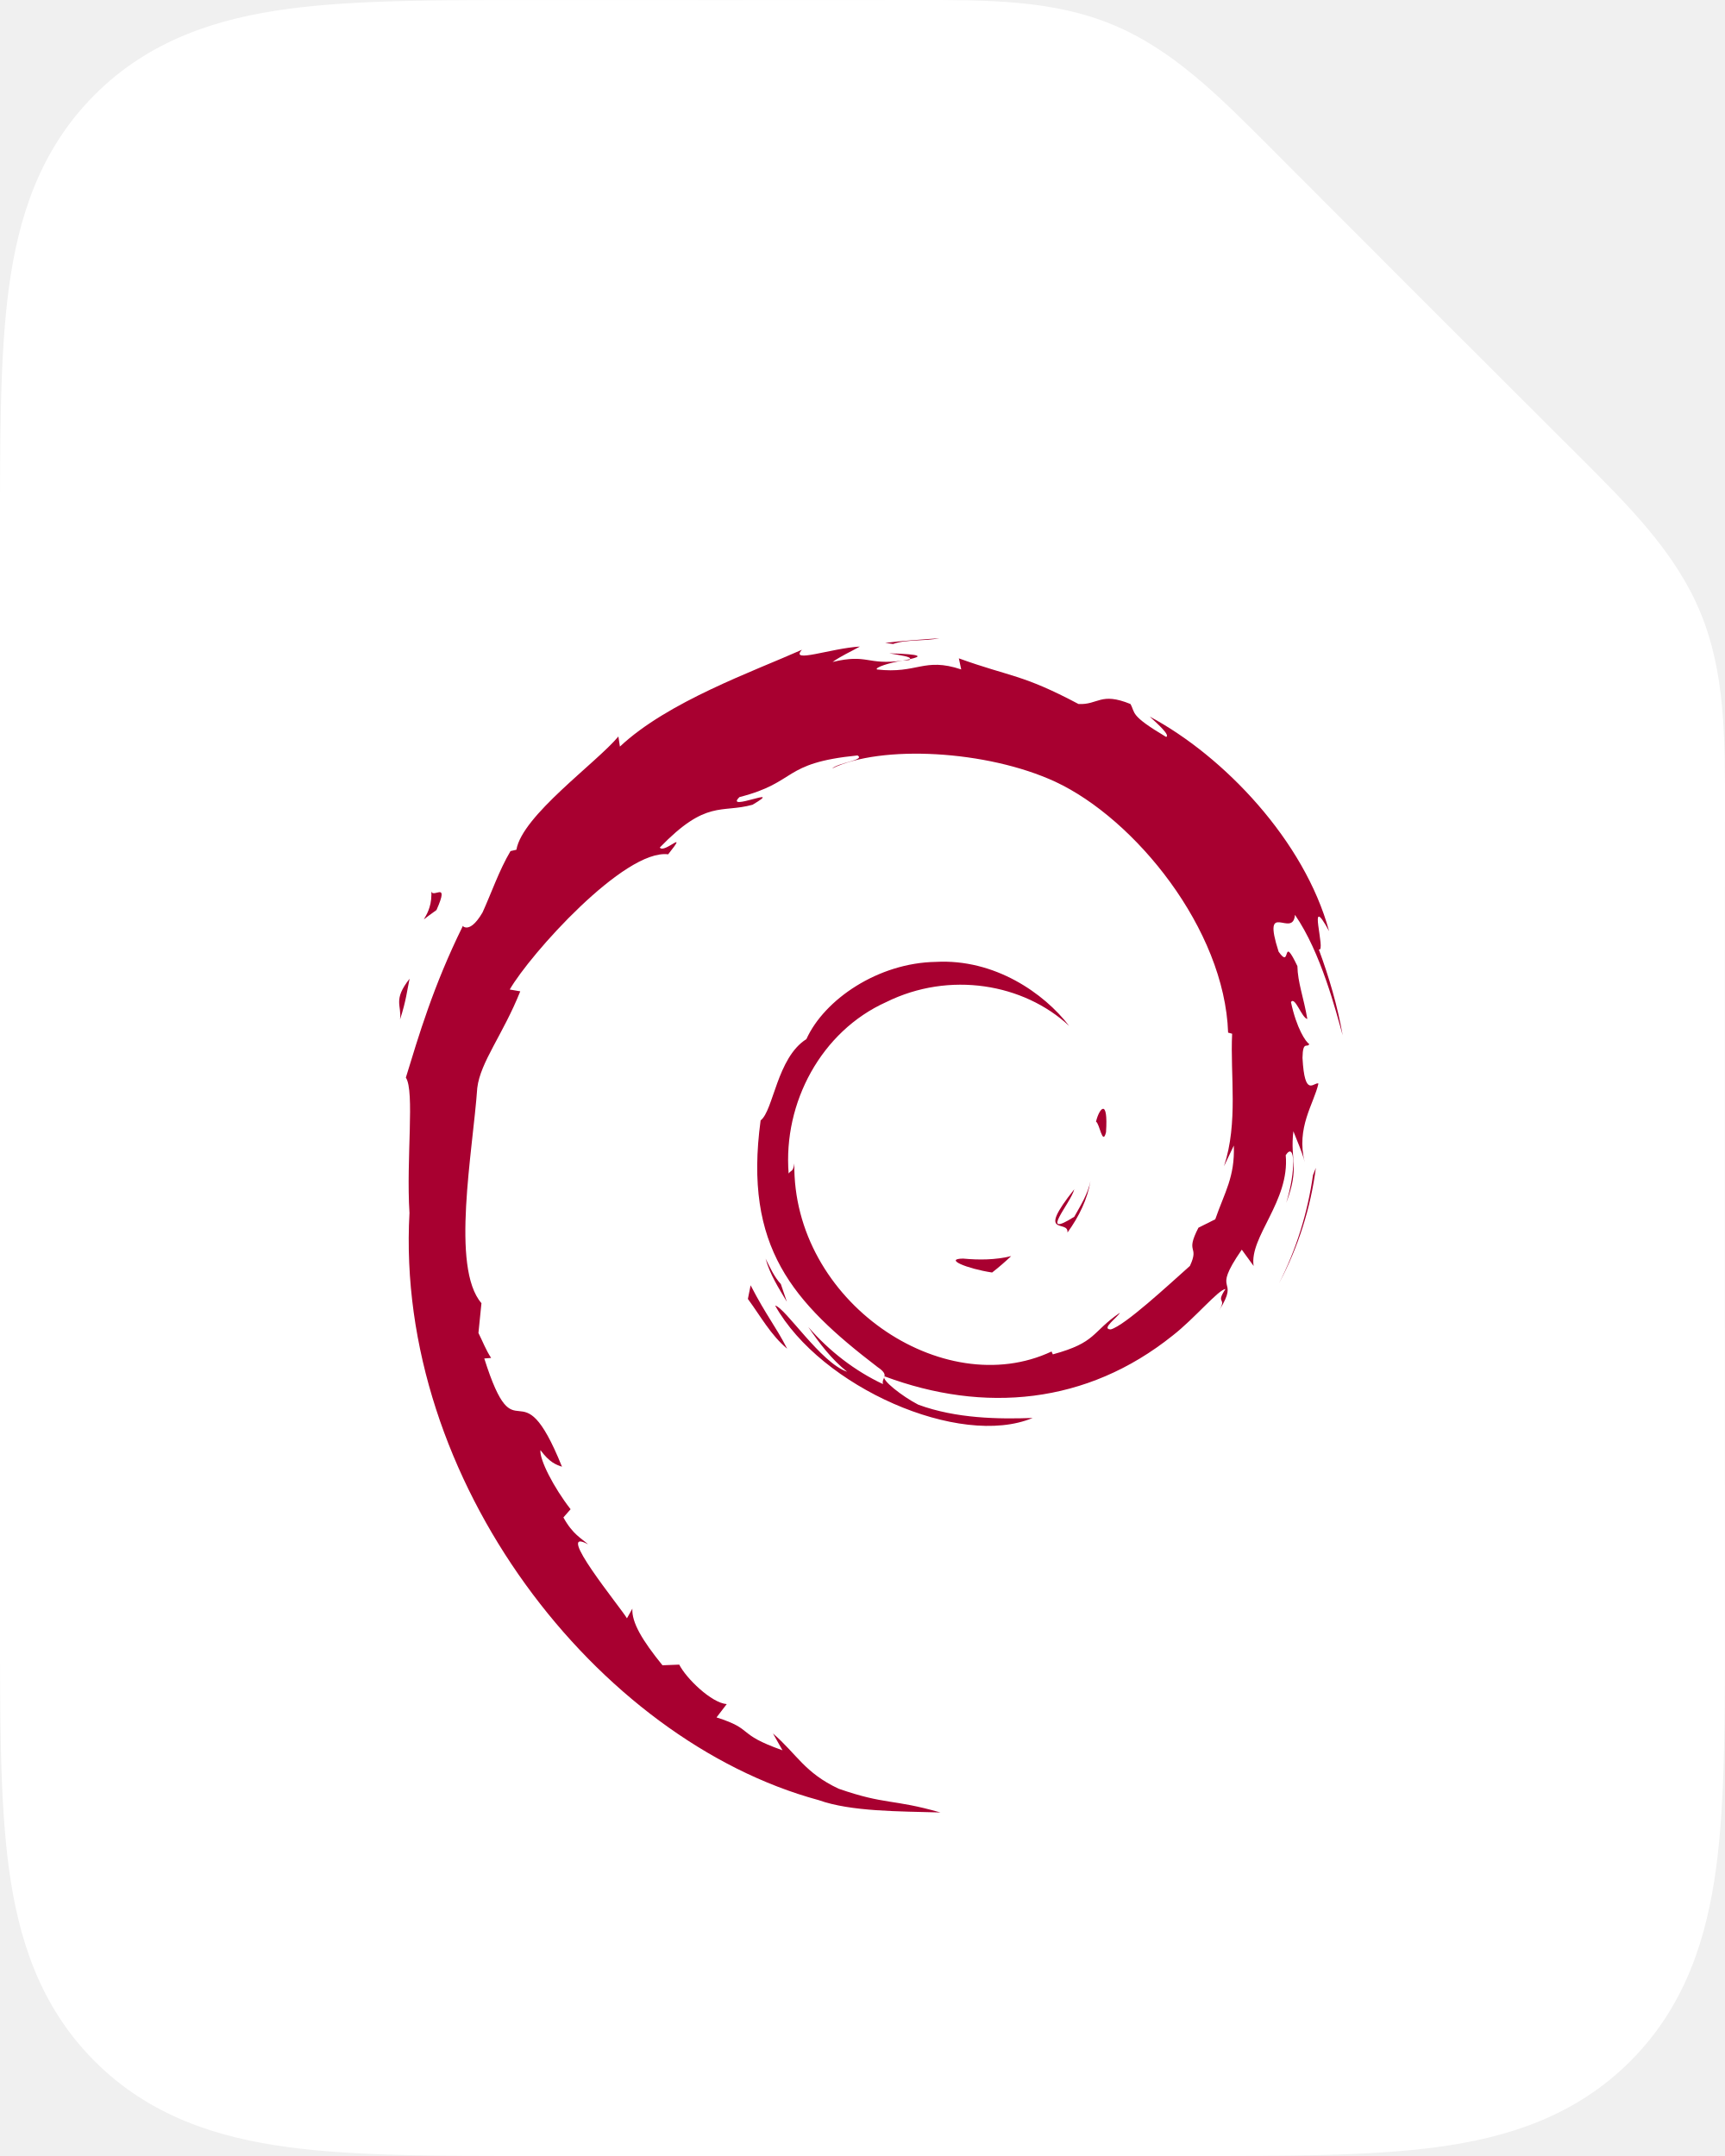
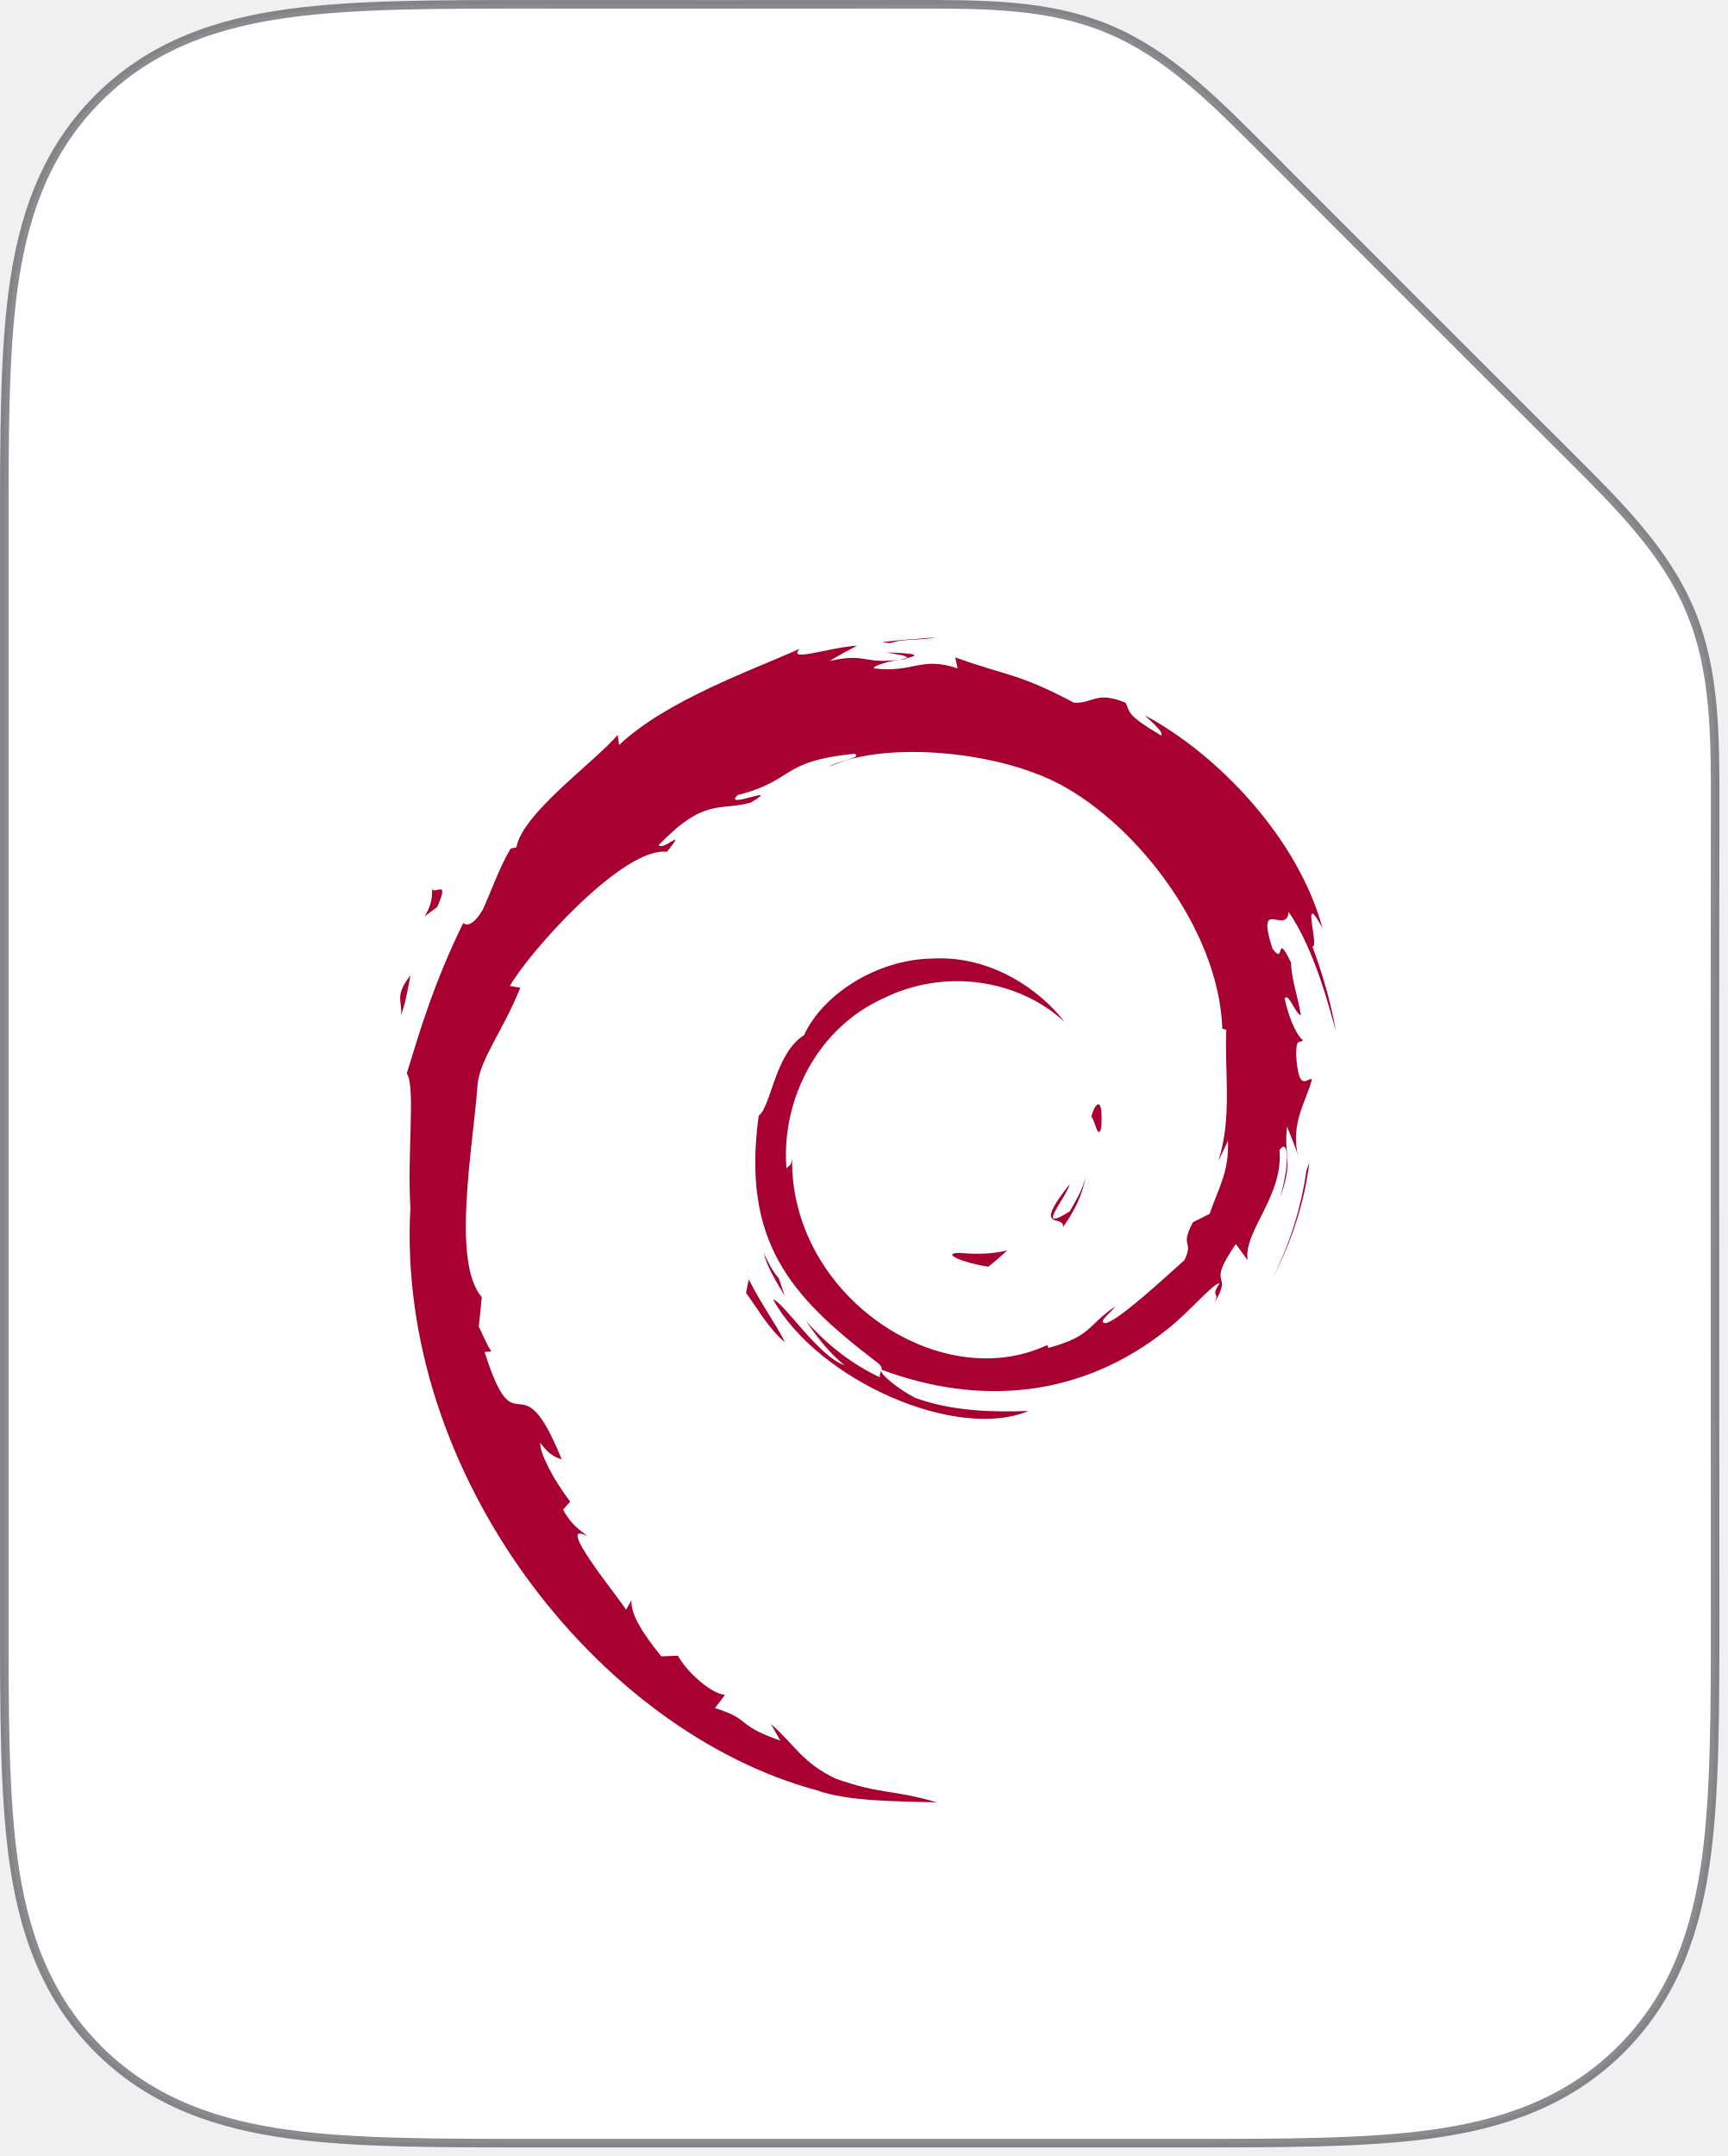
- <svg xmlns="http://www.w3.org/2000/svg" width="100" height="125" viewBox="0 0 100 125" fill="none">
-   <path fillRule="evenodd" clipRule="evenodd" d="M53.011 0.001C57.254 -0.006 61.019 -0.011 64.496 1.429C67.974 2.869 70.632 5.536 73.628 8.54C79.562 14.493 85.507 20.438 91.46 26.372C94.464 29.368 97.131 32.026 98.571 35.504C100.011 38.981 100.006 42.746 99.999 46.989C99.975 62.713 99.998 78.437 99.998 94.162C99.999 99.702 99.999 104.476 99.485 108.299C98.934 112.395 97.692 116.323 94.507 119.508C91.321 122.693 87.394 123.935 83.297 124.486C79.474 125 74.701 125 69.16 125H30.838C25.298 125 20.524 125 16.701 124.486C12.604 123.935 8.677 122.693 5.492 119.508C2.306 116.323 1.064 112.395 0.513 108.299C-0.001 104.476 -0 99.702 1.52505e-05 94.162L3.31315e-05 31.251C3.31315e-05 31.114 2.56811e-05 30.976 1.82306e-05 30.84C-0 25.299 -0.001 20.526 0.513 16.703C1.064 12.606 2.306 8.679 5.492 5.493C8.677 2.308 12.604 1.066 16.701 0.515C20.524 0.001 25.298 0.001 30.838 0.002C38.229 0.002 45.62 0.012 53.011 0.001Z" fill="white" />
-   <g clipPath="url(#clip0_410_3731)">
-     <path d="M55.828 72.97C54.699 72.986 56.041 73.552 57.514 73.778C57.897 73.479 58.266 73.161 58.618 72.826C57.701 73.051 56.768 73.056 55.828 72.97ZM61.882 71.461C62.554 70.534 63.044 69.519 63.217 68.469C63.066 69.217 62.66 69.863 62.277 70.545C60.169 71.873 62.079 69.757 62.276 68.952C60.009 71.806 61.965 70.664 61.882 71.461M64.117 65.645C64.254 63.614 63.718 64.256 63.537 65.031C63.748 65.141 63.914 66.463 64.117 65.645ZM51.55 37.878C52.152 37.986 52.85 38.069 52.752 38.213C53.411 38.068 53.56 37.935 51.55 37.878ZM52.752 38.213L52.327 38.301L52.723 38.266L52.752 38.213Z" fill="#A80030" />
-     <path d="M71.526 66.416C71.593 68.24 70.992 69.125 70.45 70.692L69.475 71.179C68.677 72.728 69.553 72.163 68.981 73.395C67.736 74.503 65.201 76.861 64.391 77.076C63.798 77.063 64.792 76.377 64.922 76.109C63.254 77.254 63.584 77.827 61.034 78.523L60.959 78.357C54.67 81.316 45.934 75.453 46.048 67.452C45.981 67.96 45.857 67.833 45.718 68.038C45.394 63.922 47.619 59.787 51.373 58.099C55.044 56.282 59.348 57.028 61.978 59.479C60.533 57.586 57.658 55.581 54.25 55.768C50.913 55.821 47.79 57.943 46.748 60.245C45.038 61.322 44.839 64.395 44.094 64.958C43.092 72.326 45.98 75.51 50.866 79.254C51.635 79.773 51.083 79.852 51.187 80.246C49.563 79.486 48.077 78.338 46.855 76.933C47.503 77.883 48.203 78.806 49.108 79.531C47.577 79.012 45.532 75.822 44.935 75.692C47.574 80.416 55.64 83.977 59.864 82.21C57.91 82.282 55.427 82.25 53.231 81.439C52.309 80.964 51.054 79.981 51.278 79.797C57.043 81.95 62.997 81.428 67.985 77.429C69.254 76.441 70.64 74.76 71.041 74.737C70.437 75.644 71.144 75.173 70.68 75.974C71.945 73.935 70.131 75.144 71.987 72.453L72.673 73.397C72.418 71.705 74.775 69.649 74.535 66.972C75.076 66.154 75.139 67.853 74.565 69.737C75.361 67.647 74.775 67.311 74.979 65.588C75.2 66.167 75.49 66.783 75.639 67.394C75.12 65.375 76.171 63.994 76.431 62.821C76.175 62.707 75.631 63.714 75.507 61.329C75.525 60.293 75.795 60.786 75.899 60.531C75.696 60.414 75.162 59.62 74.838 58.097C75.073 57.739 75.466 59.025 75.787 59.077C75.581 57.866 75.226 56.943 75.212 56.014C74.276 54.059 74.881 56.274 74.122 55.175C73.126 52.069 74.948 54.454 75.071 53.042C76.58 55.229 77.441 58.618 77.836 60.022C77.534 58.31 77.047 56.652 76.453 55.048C76.911 55.241 75.715 51.527 77.049 53.987C75.623 48.743 70.95 43.844 66.65 41.545C67.176 42.026 67.84 42.631 67.602 42.726C65.463 41.453 65.839 41.354 65.533 40.816C63.791 40.107 63.677 40.873 62.523 40.817C59.239 39.075 58.607 39.261 55.585 38.17L55.723 38.812C53.547 38.087 53.188 39.087 50.837 38.814C50.694 38.702 51.59 38.41 52.328 38.303C50.225 38.58 50.324 37.888 48.266 38.379C48.773 38.023 49.309 37.788 49.85 37.485C48.135 37.59 45.756 38.483 46.49 37.67C43.693 38.919 38.725 40.671 35.937 43.285L35.849 42.699C34.571 44.233 30.278 47.279 29.936 49.266L29.594 49.345C28.929 50.471 28.499 51.747 27.972 52.905C27.102 54.386 26.698 53.475 26.821 53.707C25.111 57.175 24.262 60.088 23.528 62.477C24.051 63.259 23.54 67.183 23.738 70.323C22.879 85.832 34.623 100.89 47.459 104.367C49.34 105.04 52.138 105.014 54.518 105.083C51.71 104.28 51.347 104.657 48.612 103.704C46.639 102.774 46.207 101.714 44.809 100.501L45.362 101.478C42.621 100.508 43.768 100.278 41.538 99.572L42.129 98.8C41.241 98.733 39.776 97.303 39.376 96.511L38.404 96.549C37.236 95.109 36.614 94.07 36.659 93.266L36.345 93.825C35.989 93.215 32.049 88.422 34.093 89.538C33.714 89.191 33.209 88.973 32.661 87.978L33.078 87.502C32.094 86.237 31.267 84.615 31.33 84.074C31.855 84.783 32.219 84.915 32.579 85.037C30.095 78.873 29.956 84.697 28.074 78.762L28.472 78.73C28.167 78.271 27.982 77.772 27.736 77.282L27.91 75.555C26.121 73.488 27.409 66.763 27.668 63.075C27.846 61.575 29.16 59.978 30.16 57.475L29.551 57.37C30.715 55.34 36.197 49.216 38.735 49.531C39.965 47.986 38.491 49.526 38.251 49.136C40.952 46.341 41.801 47.161 43.625 46.658C45.591 45.492 41.937 47.114 42.869 46.213C46.268 45.345 45.278 44.24 49.712 43.799C50.18 44.065 48.627 44.21 48.237 44.555C51.069 43.17 57.198 43.485 61.18 45.325C65.8 47.483 70.99 53.865 71.195 59.87L71.428 59.933C71.31 62.32 71.793 65.08 70.956 67.616L71.526 66.416Z" fill="#A80030" />
-     <path d="M43.514 74.519L43.356 75.31C44.097 76.317 44.685 77.408 45.632 78.195C44.951 76.865 44.445 76.316 43.514 74.519ZM45.267 74.45C44.874 74.016 44.642 73.494 44.382 72.973C44.631 73.888 45.14 74.674 45.614 75.473L45.267 74.45ZM76.282 67.709L76.116 68.124C75.812 70.283 75.156 72.418 74.15 74.398C75.262 72.309 75.981 70.024 76.282 67.709ZM51.773 37.337C52.535 37.058 53.648 37.184 54.457 37C53.402 37.089 52.353 37.141 51.316 37.275L51.773 37.337ZM24.994 51.577C25.17 53.204 23.77 53.835 25.304 52.762C26.127 50.91 24.983 52.251 24.994 51.577ZM23.191 59.107C23.545 58.023 23.609 57.371 23.744 56.743C22.767 57.992 23.294 58.258 23.191 59.107Z" fill="#A80030" />
+ <svg xmlns="http://www.w3.org/2000/svg" width="101" height="126" viewBox="0 0 101 126" fill="none">
+   <path fill-rule="evenodd" clip-rule="evenodd" d="M53.261 0.251C57.504 0.244 61.269 0.239 64.746 1.679C68.224 3.119 70.882 5.786 73.878 8.79C79.812 14.743 85.757 20.688 91.71 26.622C94.714 29.618 97.381 32.276 98.821 35.754C100.261 39.231 100.256 42.996 100.249 47.239C100.225 62.963 100.248 78.687 100.248 94.412C100.249 99.952 100.249 104.726 99.735 108.549C99.184 112.645 97.942 116.573 94.757 119.758C91.571 122.943 87.644 124.185 83.547 124.736C79.724 125.25 74.951 125.25 69.41 125.25H31.088C25.548 125.25 20.774 125.25 16.951 124.736C12.854 124.185 8.927 122.943 5.742 119.758C2.556 116.573 1.314 112.645 0.763 108.549C0.249 104.726 0.25 99.952 0.25 94.412L0.25 31.501C0.25 31.364 0.25 31.226 0.25 31.09C0.25 25.549 0.249 20.776 0.763 16.953C1.314 12.856 2.556 8.929 5.742 5.743C8.927 2.558 12.854 1.316 16.951 0.765C20.774 0.251 25.548 0.251 31.088 0.252C38.479 0.252 45.87 0.262 53.261 0.251Z" fill="white" stroke="#17181F" stroke-opacity="0.5" stroke-width="0.5" stroke-linejoin="round" />
+   <g clip-path="url(#clip0_410_3731)">
+     <path d="M56.078 73.22C54.949 73.236 56.291 73.802 57.764 74.028C58.147 73.729 58.516 73.411 58.868 73.076C57.951 73.301 57.018 73.306 56.078 73.22ZM62.132 71.711C62.804 70.784 63.294 69.769 63.467 68.719C63.316 69.467 62.91 70.113 62.527 70.795C60.419 72.123 62.329 70.007 62.526 69.202C60.259 72.056 62.215 70.914 62.132 71.711M64.367 65.895C64.504 63.864 63.968 64.506 63.787 65.281C63.998 65.391 64.164 66.713 64.367 65.895ZM51.8 38.128C52.402 38.236 53.1 38.319 53.002 38.463C53.661 38.318 53.81 38.185 51.8 38.128ZM53.002 38.463L52.577 38.551L52.973 38.516L53.002 38.463Z" fill="#A80030" />
+     <path d="M71.776 66.666C71.843 68.49 71.242 69.375 70.7 70.942L69.725 71.429C68.927 72.978 69.803 72.413 69.231 73.645C67.986 74.753 65.451 77.111 64.641 77.326C64.048 77.313 65.042 76.627 65.172 76.359C63.504 77.504 63.834 78.077 61.284 78.773L61.209 78.607C54.92 81.566 46.184 75.703 46.298 67.702C46.231 68.21 46.107 68.083 45.968 68.288C45.644 64.172 47.869 60.037 51.623 58.349C55.294 56.532 59.598 57.278 62.228 59.729C60.783 57.836 57.908 55.831 54.5 56.018C51.163 56.071 48.04 58.193 46.998 60.495C45.288 61.572 45.089 64.645 44.344 65.208C43.342 72.576 46.23 75.76 51.116 79.504C51.885 80.023 51.333 80.102 51.437 80.496C49.813 79.736 48.327 78.588 47.105 77.183C47.753 78.133 48.453 79.056 49.358 79.781C47.827 79.262 45.782 76.072 45.185 75.942C47.824 80.666 55.89 84.227 60.114 82.46C58.16 82.532 55.677 82.5 53.481 81.689C52.559 81.214 51.304 80.231 51.528 80.047C57.293 82.2 63.247 81.678 68.235 77.679C69.504 76.691 70.89 75.01 71.291 74.987C70.687 75.894 71.394 75.423 70.93 76.224C72.195 74.185 70.381 75.394 72.237 72.703L72.923 73.647C72.668 71.955 75.025 69.899 74.785 67.222C75.326 66.404 75.389 68.103 74.815 69.987C75.611 67.897 75.025 67.561 75.229 65.838C75.45 66.417 75.74 67.033 75.889 67.644C75.37 65.625 76.421 64.244 76.681 63.071C76.425 62.957 75.881 63.964 75.757 61.579C75.775 60.543 76.045 61.036 76.149 60.781C75.946 60.664 75.412 59.87 75.088 58.347C75.323 57.989 75.716 59.275 76.037 59.327C75.831 58.116 75.476 57.193 75.462 56.264C74.526 54.309 75.131 56.524 74.372 55.425C73.376 52.319 75.198 54.704 75.321 53.292C76.83 55.479 77.691 58.868 78.086 60.272C77.784 58.56 77.297 56.902 76.703 55.298C77.161 55.491 75.965 51.777 77.299 54.237C75.873 48.993 71.2 44.094 66.9 41.795C67.426 42.276 68.09 42.881 67.852 42.976C65.713 41.703 66.089 41.604 65.783 41.066C64.041 40.357 63.927 41.123 62.773 41.067C59.489 39.325 58.857 39.511 55.835 38.42L55.973 39.062C53.797 38.337 53.438 39.337 51.087 39.064C50.944 38.952 51.84 38.66 52.578 38.553C50.475 38.83 50.574 38.138 48.516 38.629C49.023 38.273 49.559 38.038 50.1 37.735C48.385 37.84 46.006 38.733 46.74 37.92C43.943 39.169 38.975 40.921 36.187 43.535L36.099 42.949C34.821 44.483 30.528 47.529 30.186 49.516L29.844 49.595C29.179 50.721 28.749 51.997 28.222 53.155C27.352 54.636 26.948 53.725 27.071 53.957C25.361 57.425 24.512 60.338 23.778 62.727C24.301 63.509 23.79 67.433 23.988 70.573C23.129 86.082 34.873 101.14 47.709 104.617C49.59 105.29 52.388 105.264 54.768 105.333C51.96 104.53 51.597 104.907 48.862 103.954C46.889 103.024 46.457 101.964 45.059 100.751L45.612 101.728C42.871 100.758 44.018 100.528 41.788 99.822L42.379 99.05C41.491 98.983 40.026 97.553 39.626 96.761L38.654 96.799C37.486 95.359 36.864 94.32 36.909 93.516L36.595 94.075C36.239 93.465 32.299 88.672 34.343 89.788C33.964 89.441 33.459 89.223 32.911 88.228L33.328 87.752C32.344 86.487 31.517 84.865 31.58 84.324C32.105 85.033 32.469 85.165 32.829 85.287C30.345 79.123 30.206 84.947 28.324 79.012L28.722 78.98C28.417 78.521 28.232 78.022 27.986 77.532L28.16 75.805C26.371 73.738 27.659 67.013 27.918 63.325C28.096 61.825 29.41 60.228 30.41 57.725L29.801 57.62C30.965 55.59 36.447 49.466 38.985 49.781C40.215 48.236 38.741 49.776 38.501 49.386C41.202 46.591 42.051 47.411 43.875 46.908C45.841 45.742 42.187 47.364 43.119 46.463C46.518 45.595 45.528 44.49 49.962 44.049C50.43 44.315 48.877 44.46 48.487 44.805C51.319 43.42 57.448 43.735 61.43 45.575C66.05 47.733 71.24 54.115 71.445 60.12L71.678 60.183C71.56 62.57 72.043 65.33 71.206 67.866L71.776 66.666Z" fill="#A80030" />
+     <path d="M43.764 74.769L43.606 75.56C44.347 76.567 44.935 77.658 45.882 78.445C45.201 77.115 44.695 76.566 43.764 74.769ZM45.517 74.7C45.124 74.266 44.892 73.744 44.632 73.223C44.881 74.138 45.39 74.924 45.864 75.723L45.517 74.7ZM76.532 67.959L76.366 68.374C76.062 70.533 75.406 72.668 74.4 74.648C75.512 72.559 76.231 70.274 76.532 67.959ZM52.023 37.587C52.785 37.308 53.898 37.434 54.707 37.25C53.652 37.339 52.603 37.391 51.566 37.525L52.023 37.587ZM25.244 51.827C25.42 53.454 24.02 54.085 25.554 53.012C26.377 51.16 25.233 52.501 25.244 51.827ZM23.441 59.357C23.795 58.273 23.859 57.621 23.994 56.993C23.017 58.242 23.544 58.508 23.441 59.357Z" fill="#A80030" />
  </g>
  <defs>
    <clipPath id="clip0_410_3731">
-       <rect width="55" height="68.106" fill="white" transform="translate(23 37)" />
+       <rect width="55" height="68.106" fill="white" transform="translate(23.25 37.25)" />
    </clipPath>
  </defs>
</svg>
